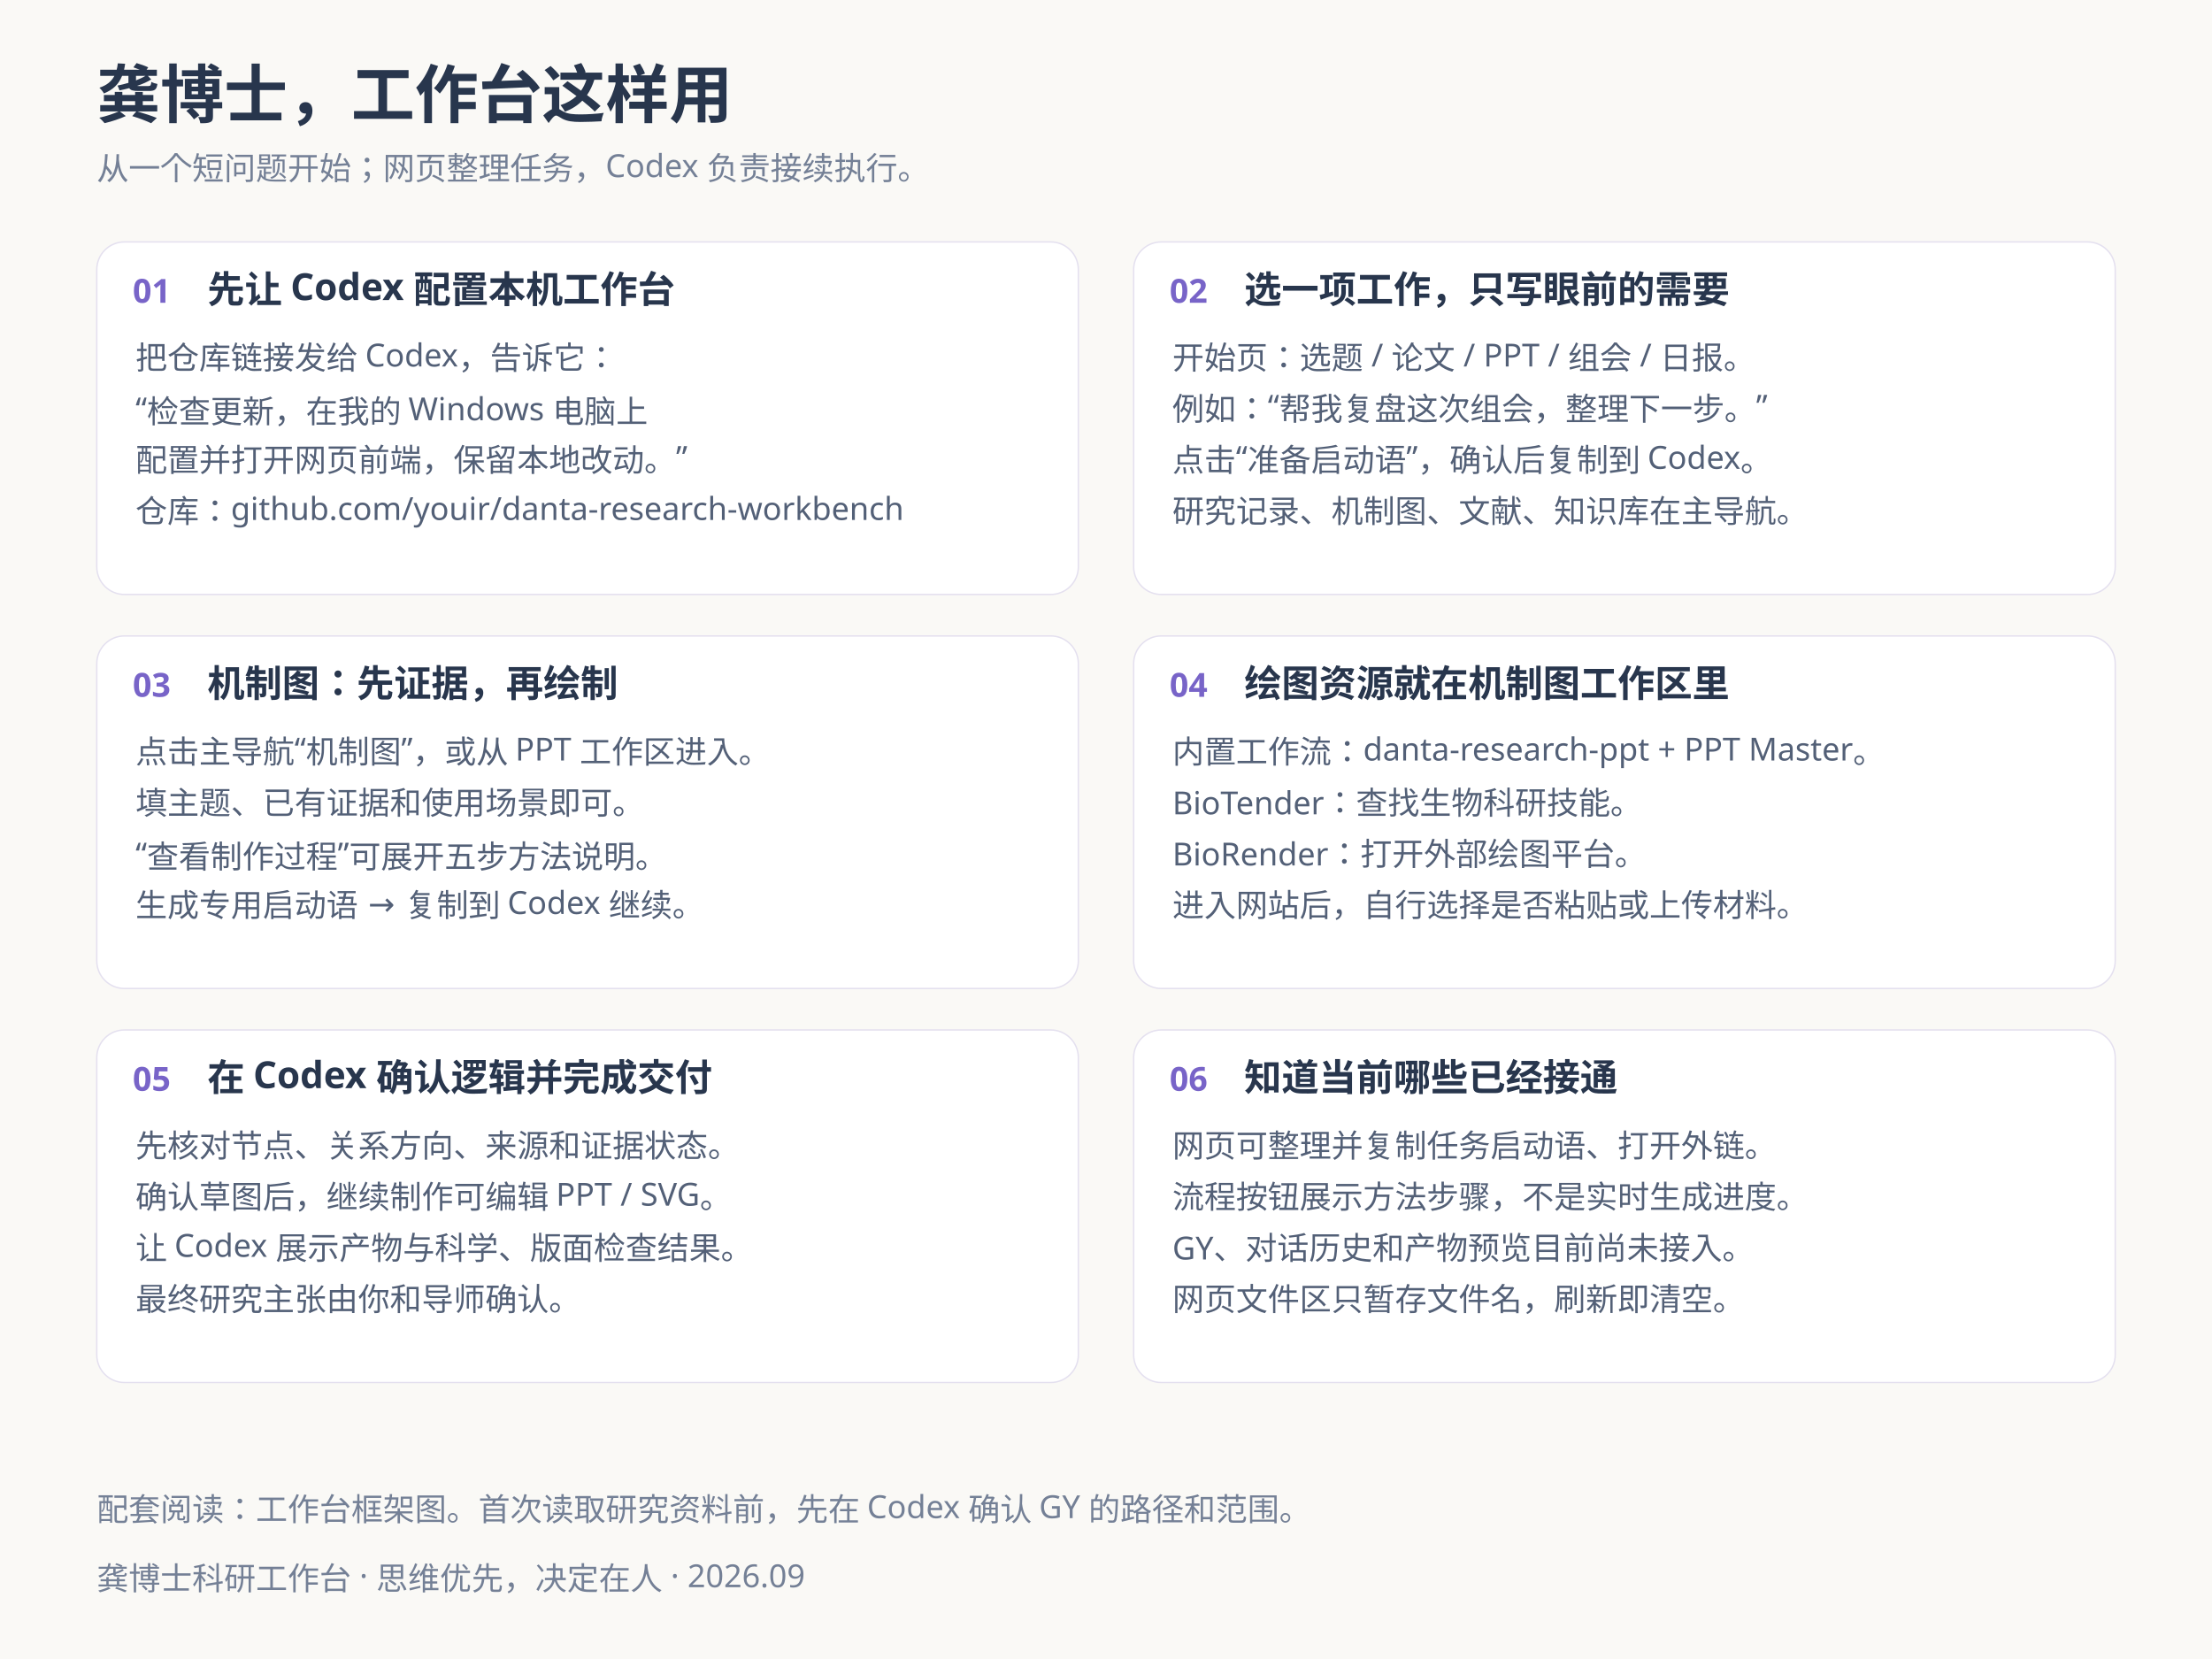
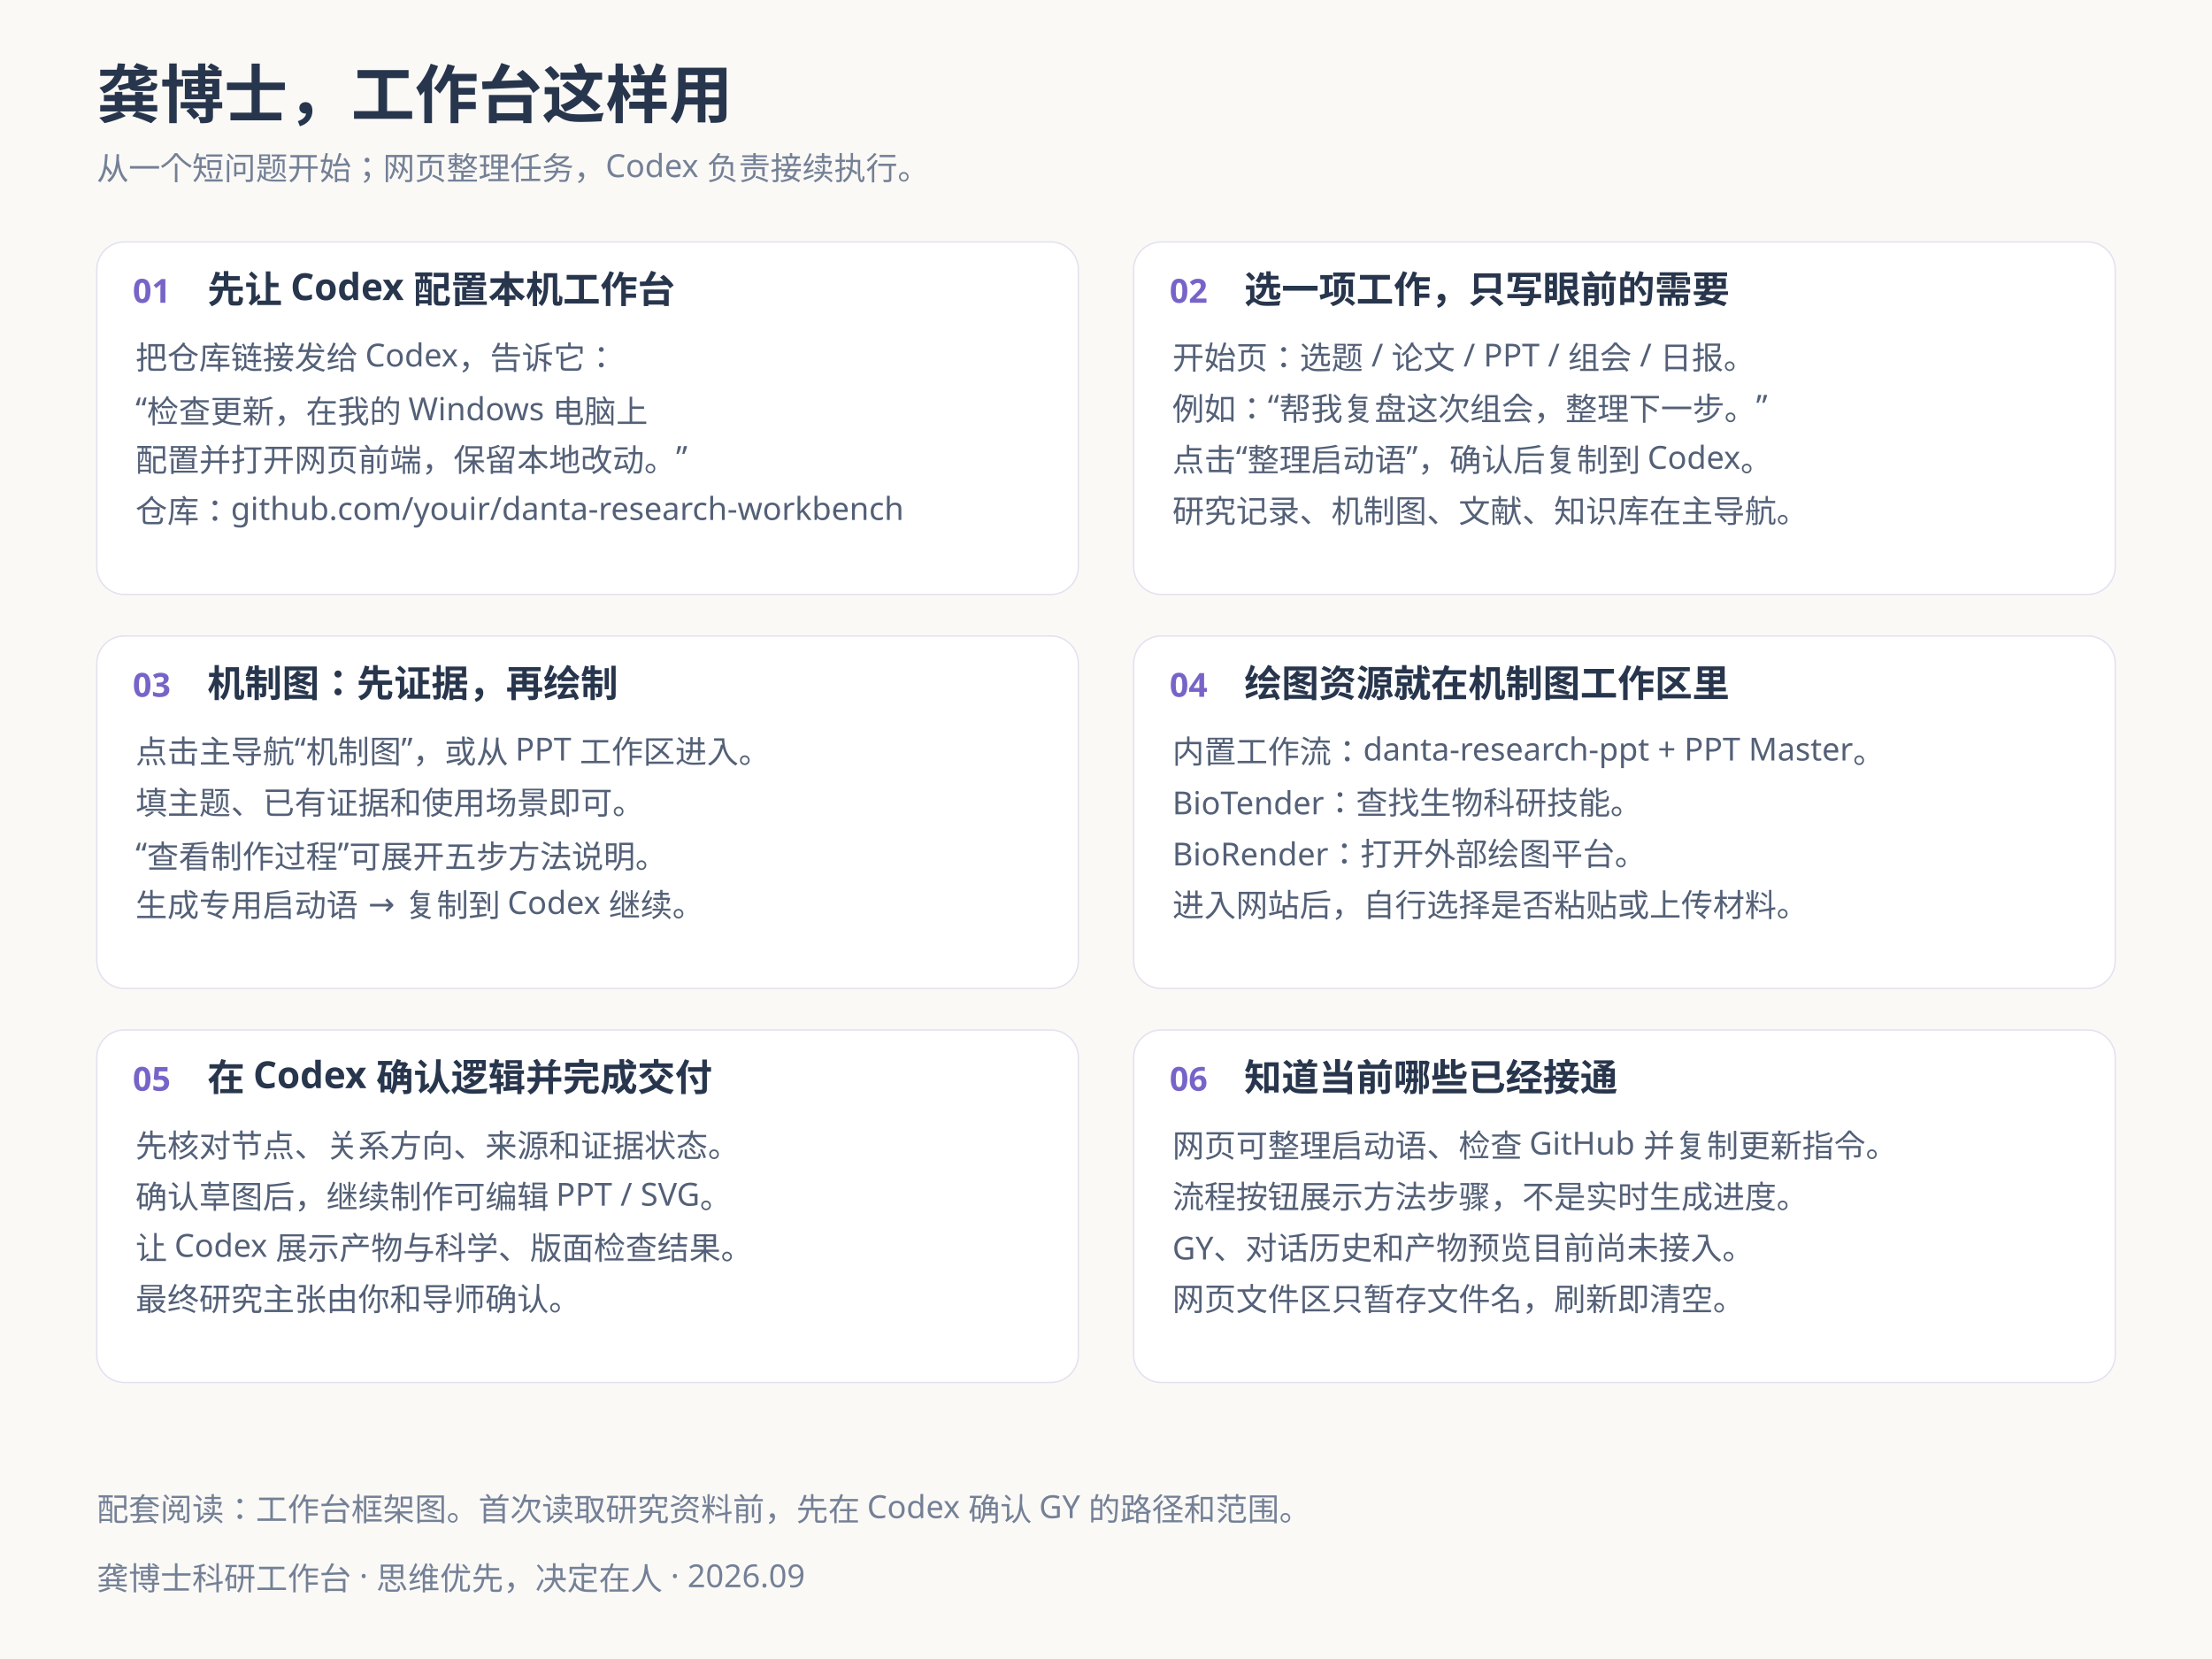
<svg xmlns="http://www.w3.org/2000/svg" width="1600" height="1200" viewBox="0 0 1600 1200">
  <rect width="1600" height="1200" fill="#FAF9F6" />
  <style>text{font-family:PingFang SC,Hiragino Sans GB,sans-serif;fill:#28364D}.title{font-size:46px;font-weight:700}.sub{font-size:23px;fill:#748096}.head{font-size:27px;font-weight:600}.body{font-size:23px;fill:#536077}.n{font-size:24px;fill:#7864C8;font-weight:600}</style>
  <text x="70" y="85" class="title">龚博士，工作台这样用</text>
  <text x="70" y="130" class="sub">从一个短问题开始；网页整理任务，Codex 负责接续执行。</text>
  <rect x="70" y="175" width="710" height="255" rx="20" fill="white" stroke="#E4E0EF" />
  <text x="96" y="219" class="n">01</text>
  <text x="150" y="219" class="head">先让 Codex 配置本机工作台</text>
  <text x="98" y="267" class="body">把仓库链接发给 Codex，告诉它：</text>
  <text x="98" y="304" class="body">“检查更新，在我的 Windows 电脑上</text>
  <text x="98" y="341" class="body">配置并打开网页前端，保留本地改动。”</text>
  <text x="98" y="378" class="body">仓库：github.com/youir/danta-research-workbench</text>
  <rect x="820" y="175" width="710" height="255" rx="20" fill="white" stroke="#E4E0EF" />
  <text x="846" y="219" class="n">02</text>
  <text x="900" y="219" class="head">选一项工作，只写眼前的需要</text>
  <text x="848" y="267" class="body">开始页：选题 / 论文 / PPT / 组会 / 日报。</text>
  <text x="848" y="304" class="body">例如：“帮我复盘这次组会，整理下一步。”</text>
-   <text x="848" y="341" class="body">点击“准备启动语”，确认后复制到 Codex。</text>
+   <text x="848" y="341" class="body">点击“整理启动语”，确认后复制到 Codex。</text>
  <text x="848" y="378" class="body">研究记录、机制图、文献、知识库在主导航。</text>
  <rect x="70" y="460" width="710" height="255" rx="20" fill="white" stroke="#E4E0EF" />
  <text x="96" y="504" class="n">03</text>
  <text x="150" y="504" class="head">机制图：先证据，再绘制</text>
  <text x="98" y="552" class="body">点击主导航“机制图”，或从 PPT 工作区进入。</text>
  <text x="98" y="589" class="body">填主题、已有证据和使用场景即可。</text>
  <text x="98" y="626" class="body">“查看制作过程”可展开五步方法说明。</text>
  <text x="98" y="663" class="body">生成专用启动语 → 复制到 Codex 继续。</text>
  <rect x="820" y="460" width="710" height="255" rx="20" fill="white" stroke="#E4E0EF" />
  <text x="846" y="504" class="n">04</text>
  <text x="900" y="504" class="head">绘图资源就在机制图工作区里</text>
  <text x="848" y="552" class="body">内置工作流：danta-research-ppt + PPT Master。</text>
  <text x="848" y="589" class="body">BioTender：查找生物科研技能。</text>
  <text x="848" y="626" class="body">BioRender：打开外部绘图平台。</text>
  <text x="848" y="663" class="body">进入网站后，自行选择是否粘贴或上传材料。</text>
  <rect x="70" y="745" width="710" height="255" rx="20" fill="white" stroke="#E4E0EF" />
  <text x="96" y="789" class="n">05</text>
  <text x="150" y="789" class="head">在 Codex 确认逻辑并完成交付</text>
  <text x="98" y="837" class="body">先核对节点、关系方向、来源和证据状态。</text>
  <text x="98" y="874" class="body">确认草图后，继续制作可编辑 PPT / SVG。</text>
  <text x="98" y="911" class="body">让 Codex 展示产物与科学、版面检查结果。</text>
  <text x="98" y="948" class="body">最终研究主张由你和导师确认。</text>
  <rect x="820" y="745" width="710" height="255" rx="20" fill="white" stroke="#E4E0EF" />
  <text x="846" y="789" class="n">06</text>
  <text x="900" y="789" class="head">知道当前哪些已经接通</text>
-   <text x="848" y="837" class="body">网页可整理并复制任务启动语、打开外链。</text>
+   <text x="848" y="837" class="body">网页可整理启动语、检查 GitHub 并复制更新指令。</text>
  <text x="848" y="874" class="body">流程按钮展示方法步骤，不是实时生成进度。</text>
  <text x="848" y="911" class="body">GY、对话历史和产物预览目前尚未接入。</text>
  <text x="848" y="948" class="body">网页文件区只暂存文件名，刷新即清空。</text>
  <text x="70" y="1100" class="sub">配套阅读：工作台框架图。首次读取研究资料前，先在 Codex 确认 GY 的路径和范围。</text>
  <text x="70" y="1150" class="sub">龚博士科研工作台  ·  思维优先，决定在人  ·  2026.09</text>
</svg>
